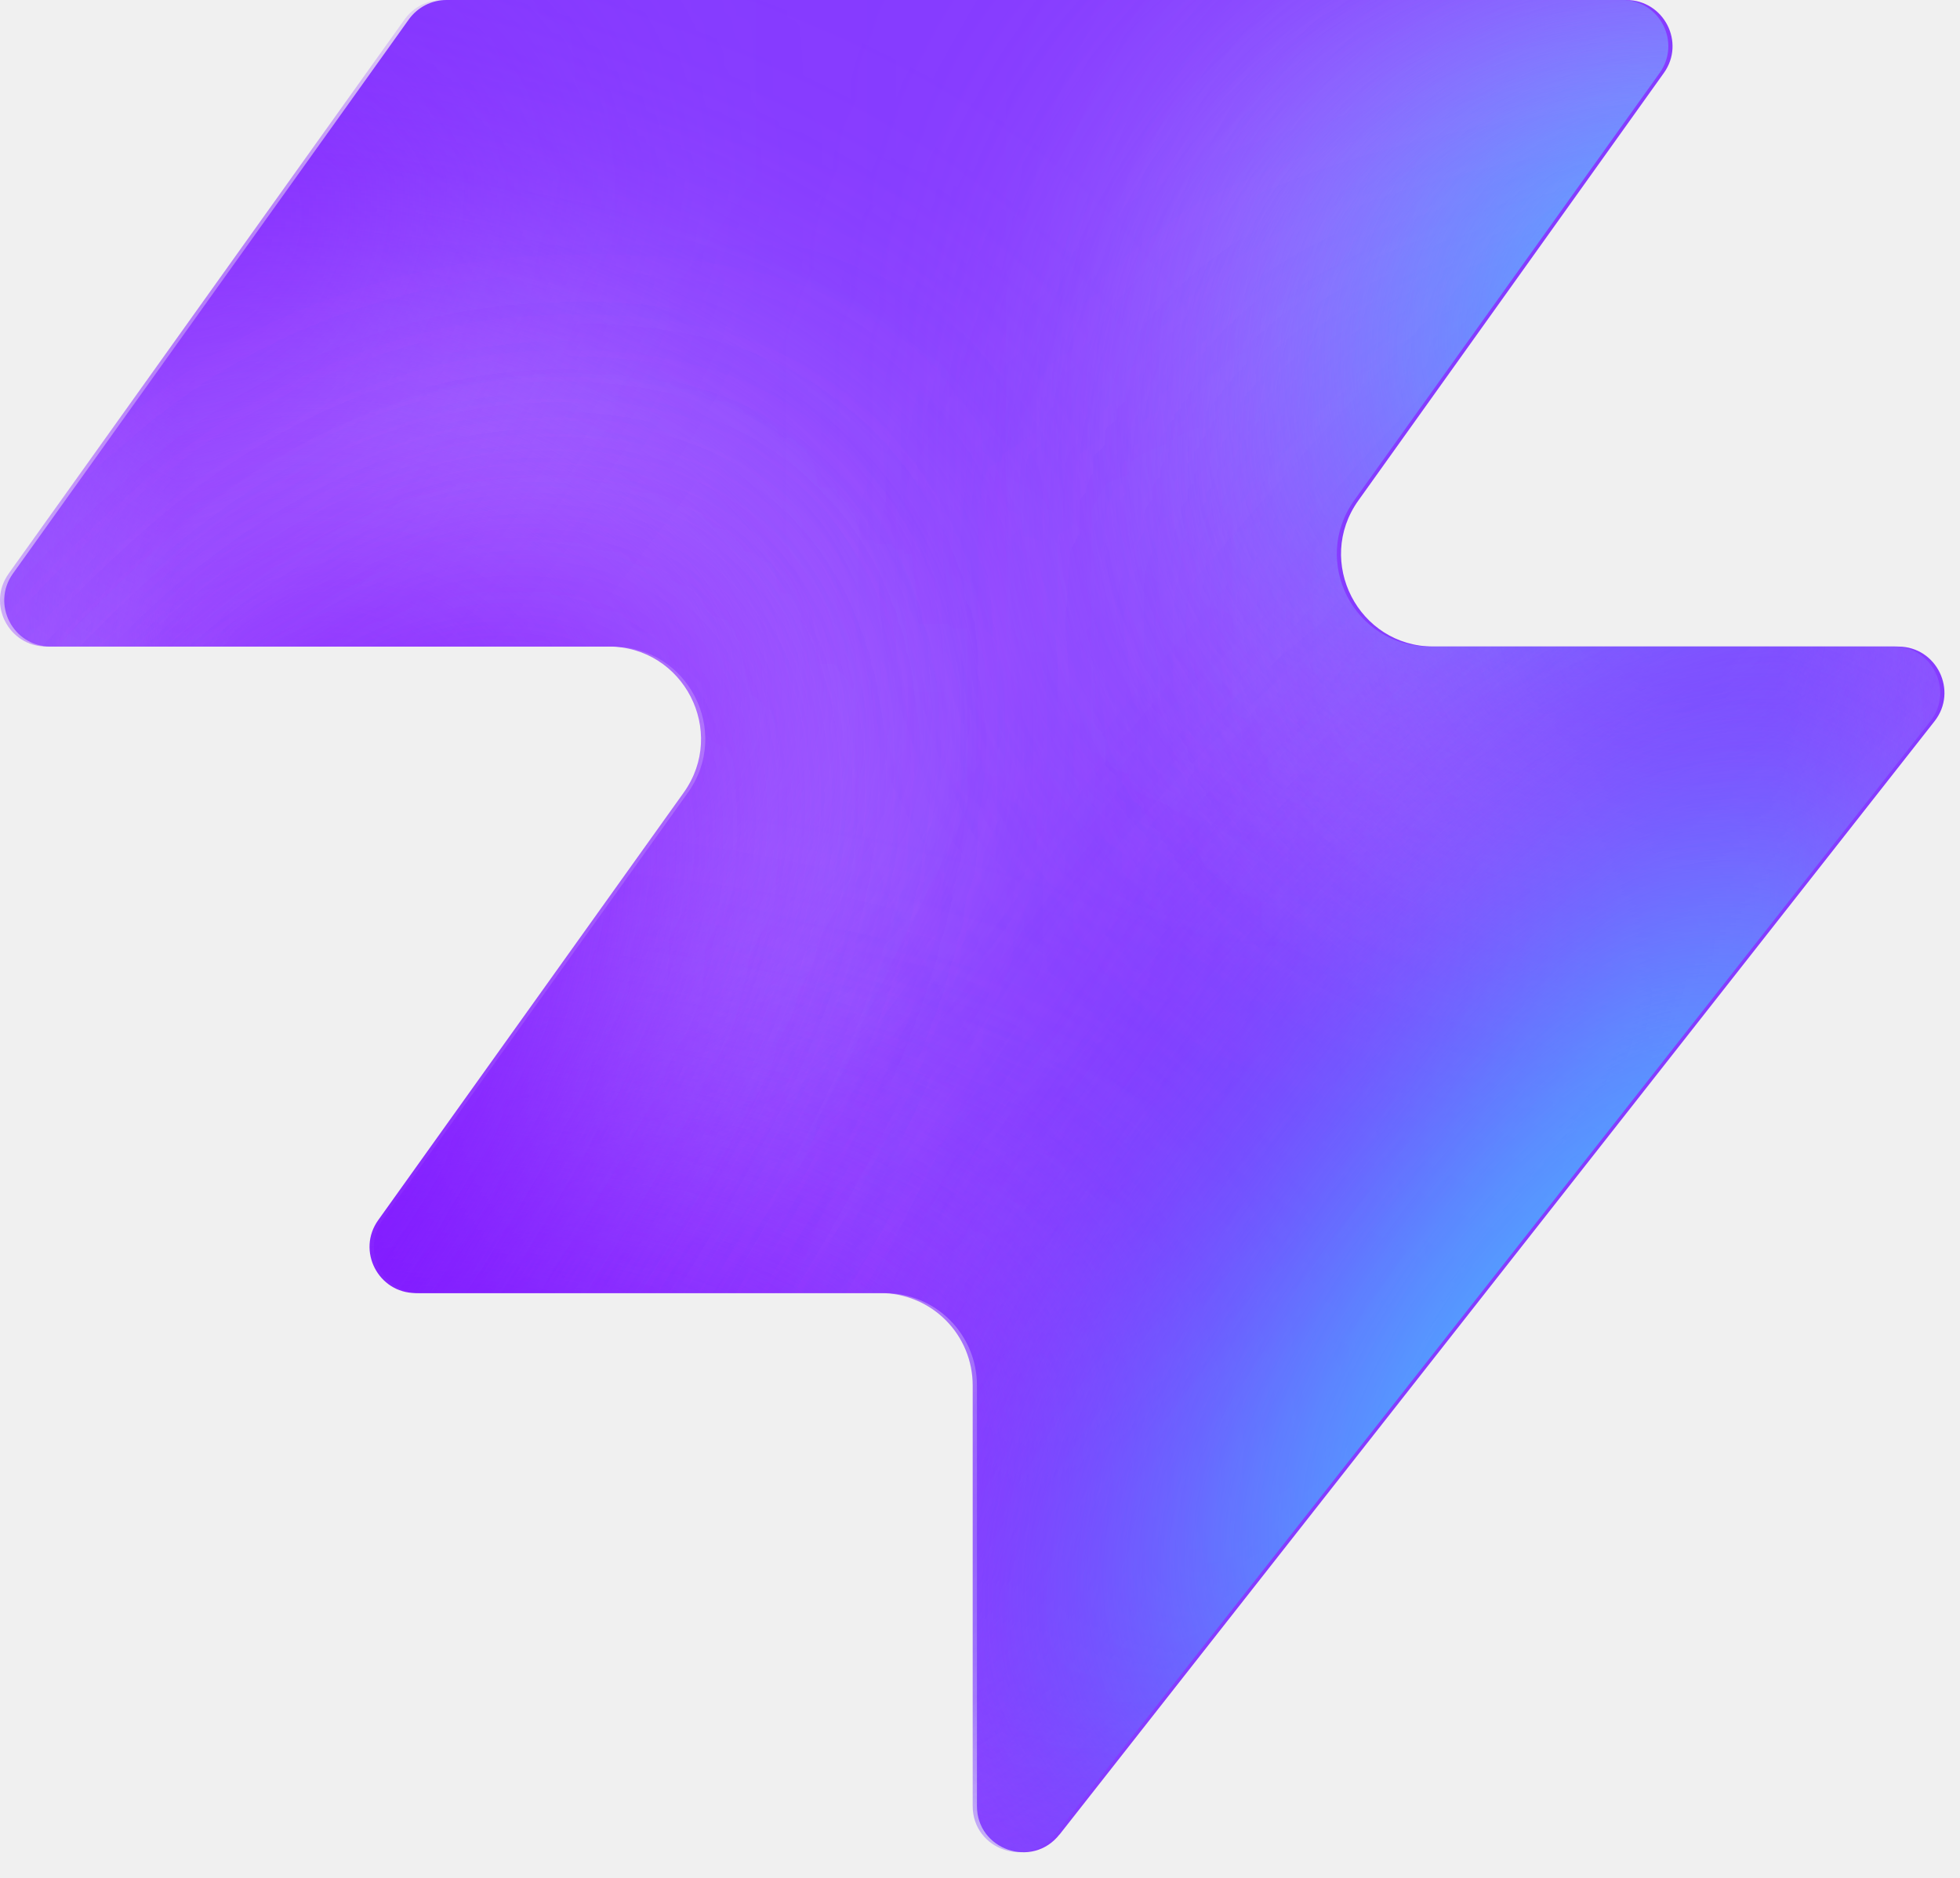
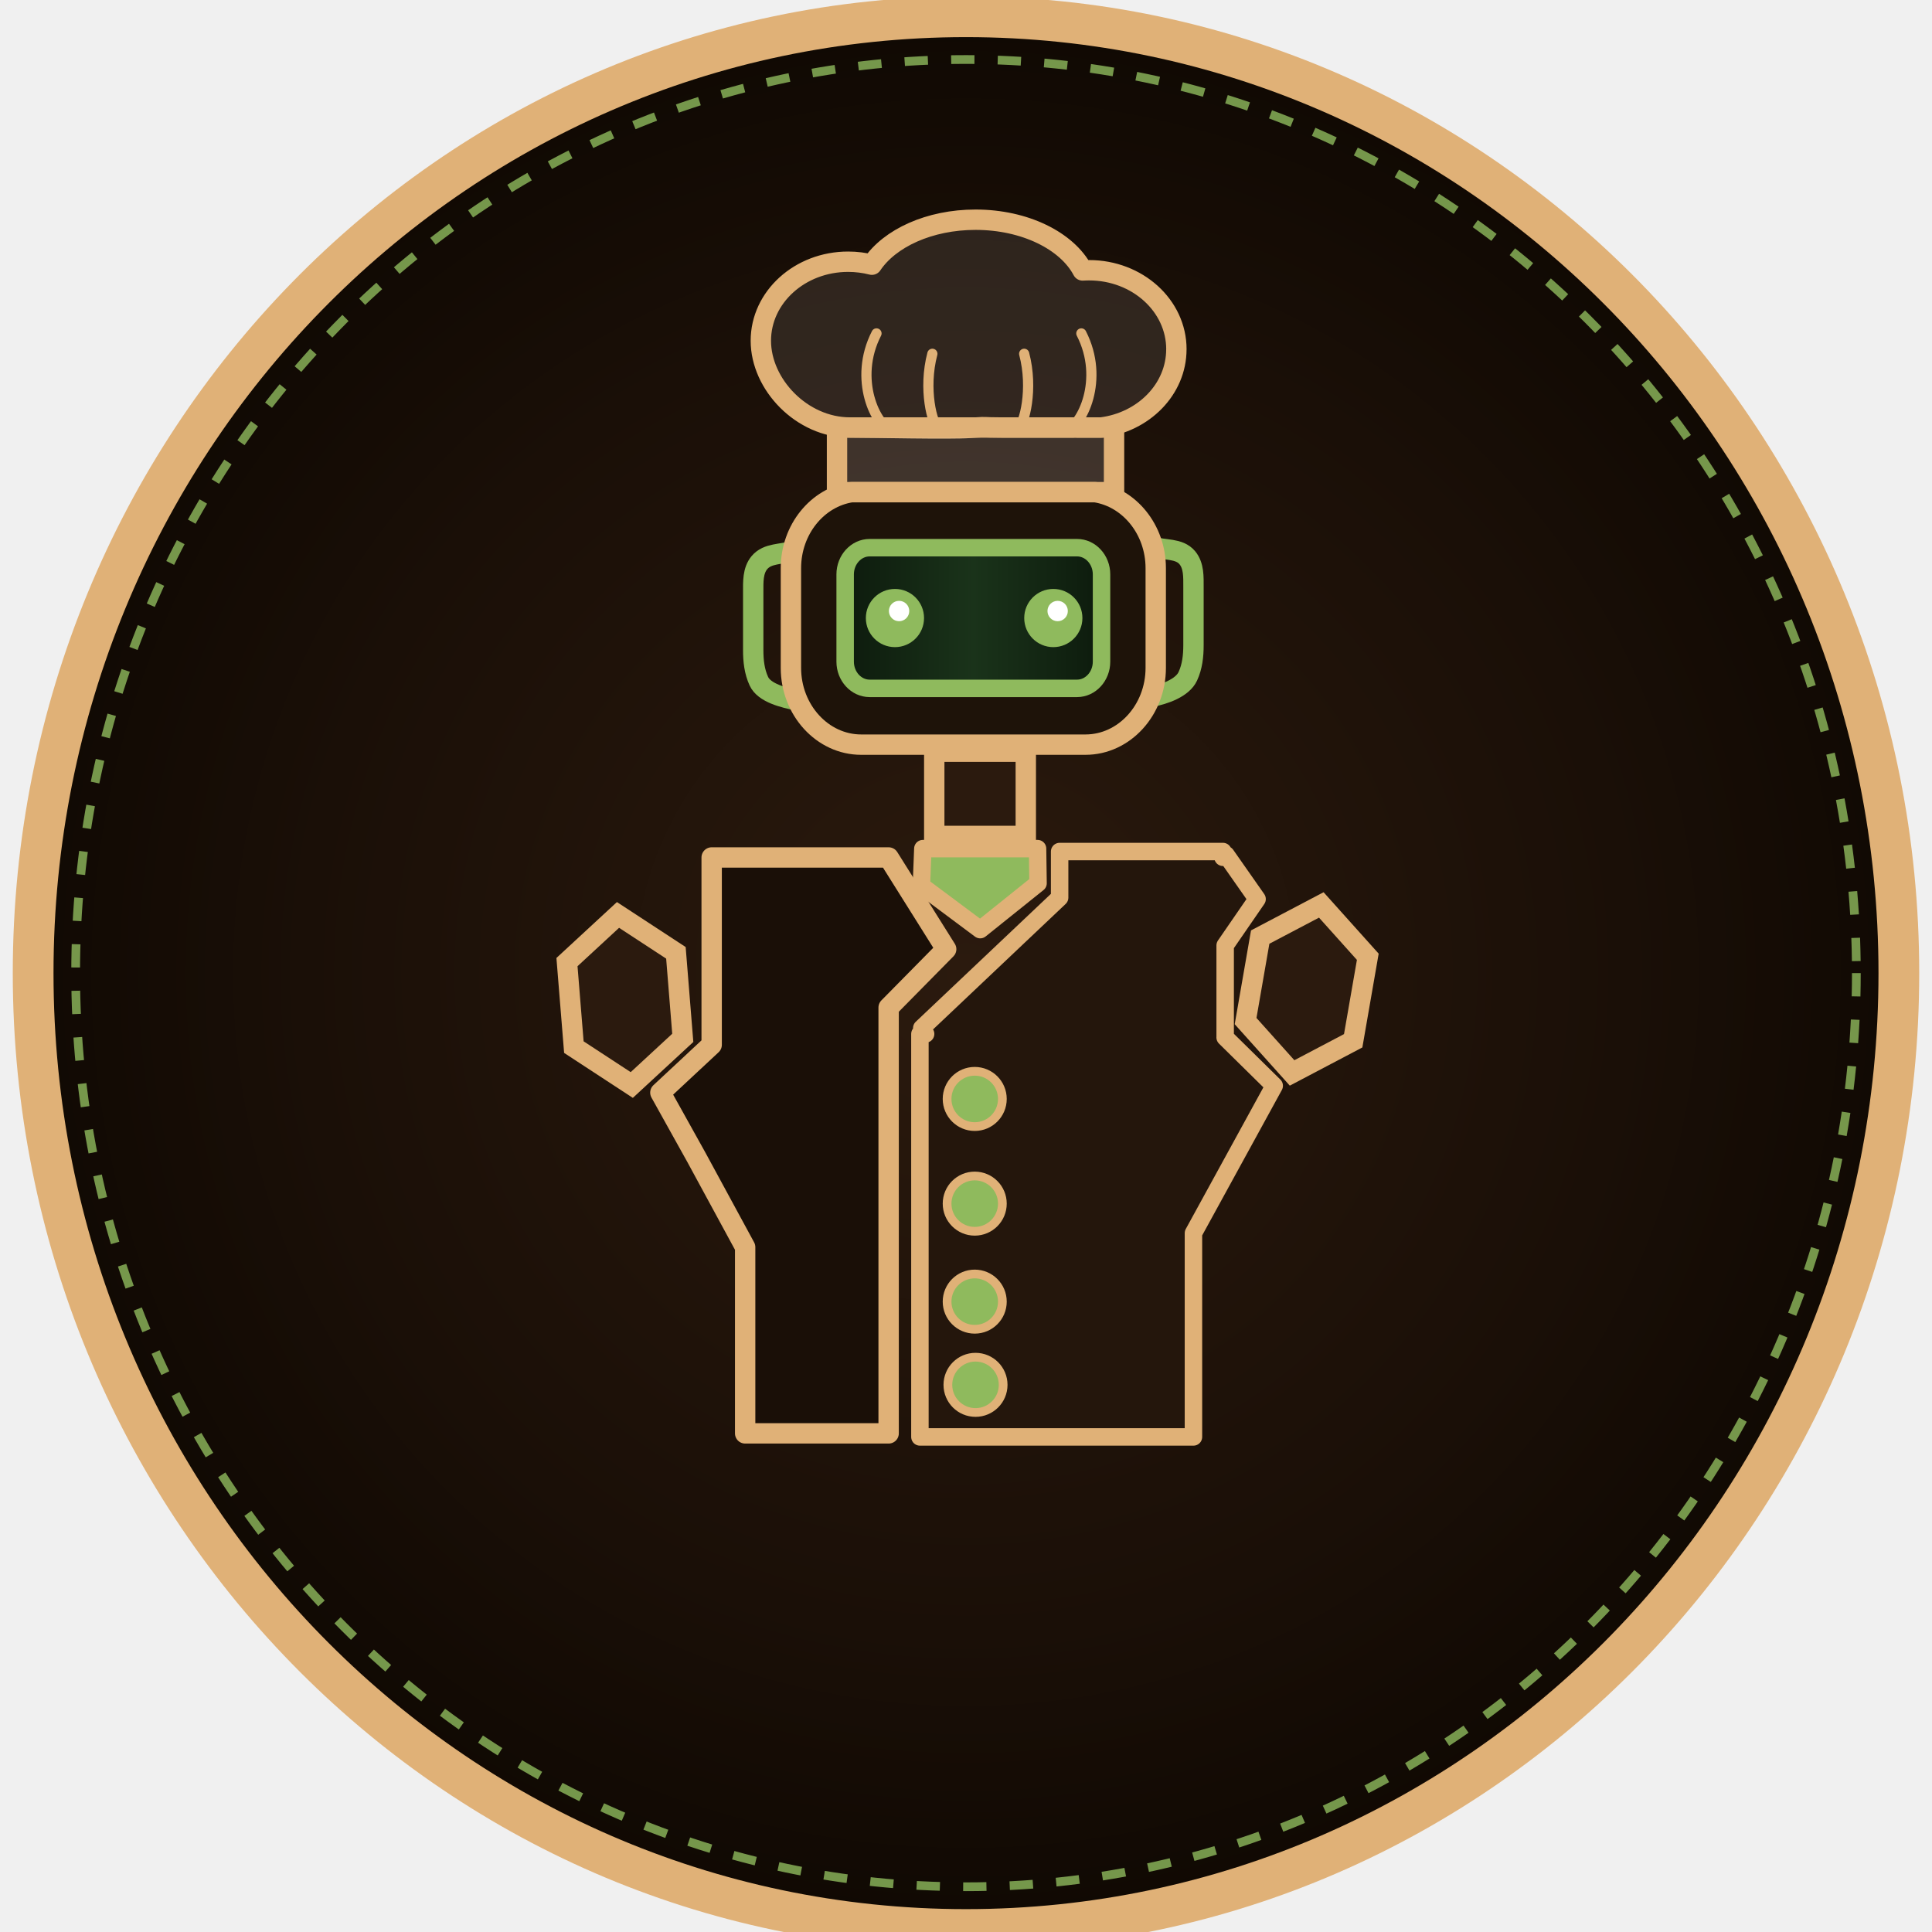
- <svg xmlns="http://www.w3.org/2000/svg" width="48" height="46" fill="none" viewBox="0 0 48 46">
-   <path fill="#863bff" d="M25.946 44.938c-.664.845-2.021.375-2.021-.698V33.937a2.26 2.26 0 0 0-2.262-2.262H10.287c-.92 0-1.456-1.04-.92-1.788l7.48-10.471c1.07-1.497 0-3.578-1.842-3.578H1.237c-.92 0-1.456-1.04-.92-1.788L10.013.474c.214-.297.556-.474.92-.474h28.894c.92 0 1.456 1.04.92 1.788l-7.48 10.471c-1.07 1.498 0 3.579 1.842 3.579h11.377c.943 0 1.473 1.088.89 1.83L25.947 44.94z" style="fill:#863bff;fill:color(display-p3 .525 .23 1);fill-opacity:1" />
-   <mask id="a" width="48" height="46" x="0" y="0" maskUnits="userSpaceOnUse" style="mask-type:alpha">
-     <path fill="#000" d="M25.842 44.938c-.664.844-2.021.375-2.021-.698V33.937a2.26 2.26 0 0 0-2.262-2.262H10.183c-.92 0-1.456-1.04-.92-1.788l7.48-10.471c1.07-1.498 0-3.579-1.842-3.579H1.133c-.92 0-1.456-1.04-.92-1.787L9.91.473c.214-.297.556-.474.92-.474h28.894c.92 0 1.456 1.04.92 1.788l-7.48 10.471c-1.07 1.498 0 3.578 1.842 3.578h11.377c.943 0 1.473 1.088.89 1.832L25.843 44.94z" style="fill:#000;fill-opacity:1" />
-   </mask>
-   <g mask="url(#a)">
-     <g filter="url(#b)">
-       <ellipse cx="5.508" cy="14.704" fill="#ede6ff" rx="5.508" ry="14.704" style="fill:#ede6ff;fill:color(display-p3 .927 .903 1);fill-opacity:1" transform="matrix(.00324 1 1 -.00324 -4.47 31.516)" />
-     </g>
-     <g filter="url(#c)">
-       <ellipse cx="10.399" cy="29.851" fill="#ede6ff" rx="10.399" ry="29.851" style="fill:#ede6ff;fill:color(display-p3 .927 .903 1);fill-opacity:1" transform="matrix(.00324 1 1 -.00324 -39.328 7.883)" />
-     </g>
-     <g filter="url(#d)">
-       <ellipse cx="5.508" cy="30.487" fill="#7e14ff" rx="5.508" ry="30.487" style="fill:#7e14ff;fill:color(display-p3 .492 .077 1);fill-opacity:1" transform="rotate(89.814 -25.913 -14.639)scale(1 -1)" />
-     </g>
-     <g filter="url(#e)">
-       <ellipse cx="5.508" cy="30.599" fill="#7e14ff" rx="5.508" ry="30.599" style="fill:#7e14ff;fill:color(display-p3 .492 .077 1);fill-opacity:1" transform="rotate(89.814 -32.644 -3.334)scale(1 -1)" />
-     </g>
-     <g filter="url(#f)">
-       <ellipse cx="5.508" cy="30.599" fill="#7e14ff" rx="5.508" ry="30.599" style="fill:#7e14ff;fill:color(display-p3 .492 .077 1);fill-opacity:1" transform="matrix(.00324 1 1 -.00324 -34.34 30.47)" />
-     </g>
-     <g filter="url(#g)">
-       <ellipse cx="14.072" cy="22.078" fill="#ede6ff" rx="14.072" ry="22.078" style="fill:#ede6ff;fill:color(display-p3 .927 .903 1);fill-opacity:1" transform="rotate(93.35 24.506 48.493)scale(-1 1)" />
-     </g>
-     <g filter="url(#h)">
-       <ellipse cx="3.47" cy="21.501" fill="#7e14ff" rx="3.47" ry="21.501" style="fill:#7e14ff;fill:color(display-p3 .492 .077 1);fill-opacity:1" transform="rotate(89.009 28.708 47.59)scale(-1 1)" />
-     </g>
-     <g filter="url(#i)">
-       <ellipse cx="3.47" cy="21.501" fill="#7e14ff" rx="3.47" ry="21.501" style="fill:#7e14ff;fill:color(display-p3 .492 .077 1);fill-opacity:1" transform="rotate(89.009 28.708 47.59)scale(-1 1)" />
-     </g>
-     <g filter="url(#j)">
-       <ellipse cx=".387" cy="8.972" fill="#7e14ff" rx="4.407" ry="29.108" style="fill:#7e14ff;fill:color(display-p3 .492 .077 1);fill-opacity:1" transform="rotate(39.51 .387 8.972)" />
-     </g>
-     <g filter="url(#k)">
-       <ellipse cx="47.523" cy="-6.092" fill="#7e14ff" rx="4.407" ry="29.108" style="fill:#7e14ff;fill:color(display-p3 .492 .077 1);fill-opacity:1" transform="rotate(37.892 47.523 -6.092)" />
-     </g>
-     <g filter="url(#l)">
-       <ellipse cx="41.412" cy="6.333" fill="#47bfff" rx="5.971" ry="9.665" style="fill:#47bfff;fill:color(display-p3 .28 .748 1);fill-opacity:1" transform="rotate(37.892 41.412 6.333)" />
-     </g>
-     <g filter="url(#m)">
-       <ellipse cx="-1.879" cy="38.332" fill="#7e14ff" rx="4.407" ry="29.108" style="fill:#7e14ff;fill:color(display-p3 .492 .077 1);fill-opacity:1" transform="rotate(37.892 -1.88 38.332)" />
-     </g>
-     <g filter="url(#n)">
-       <ellipse cx="-1.879" cy="38.332" fill="#7e14ff" rx="4.407" ry="29.108" style="fill:#7e14ff;fill:color(display-p3 .492 .077 1);fill-opacity:1" transform="rotate(37.892 -1.88 38.332)" />
-     </g>
-     <g filter="url(#o)">
-       <ellipse cx="35.651" cy="29.907" fill="#7e14ff" rx="4.407" ry="29.108" style="fill:#7e14ff;fill:color(display-p3 .492 .077 1);fill-opacity:1" transform="rotate(37.892 35.651 29.907)" />
-     </g>
-     <g filter="url(#p)">
-       <ellipse cx="38.418" cy="32.4" fill="#47bfff" rx="5.971" ry="15.297" style="fill:#47bfff;fill:color(display-p3 .28 .748 1);fill-opacity:1" transform="rotate(37.892 38.418 32.4)" />
-     </g>
-   </g>
+ <svg xmlns="http://www.w3.org/2000/svg" viewBox="100 170 664 664">
  <defs>
-     <filter id="b" width="60.045" height="41.654" x="-19.77" y="16.149" color-interpolation-filters="sRGB" filterUnits="userSpaceOnUse">
-       <feFlood flood-opacity="0" result="BackgroundImageFix" />
-       <feBlend in="SourceGraphic" in2="BackgroundImageFix" result="shape" />
-       <feGaussianBlur result="effect1_foregroundBlur_2002_17158" stdDeviation="7.659" />
-     </filter>
-     <filter id="c" width="90.34" height="51.437" x="-54.613" y="-7.533" color-interpolation-filters="sRGB" filterUnits="userSpaceOnUse">
-       <feFlood flood-opacity="0" result="BackgroundImageFix" />
-       <feBlend in="SourceGraphic" in2="BackgroundImageFix" result="shape" />
-       <feGaussianBlur result="effect1_foregroundBlur_2002_17158" stdDeviation="7.659" />
-     </filter>
-     <filter id="d" width="79.355" height="29.4" x="-49.64" y="2.03" color-interpolation-filters="sRGB" filterUnits="userSpaceOnUse">
-       <feFlood flood-opacity="0" result="BackgroundImageFix" />
-       <feBlend in="SourceGraphic" in2="BackgroundImageFix" result="shape" />
-       <feGaussianBlur result="effect1_foregroundBlur_2002_17158" stdDeviation="4.596" />
-     </filter>
-     <filter id="e" width="79.579" height="29.4" x="-45.045" y="20.029" color-interpolation-filters="sRGB" filterUnits="userSpaceOnUse">
-       <feFlood flood-opacity="0" result="BackgroundImageFix" />
-       <feBlend in="SourceGraphic" in2="BackgroundImageFix" result="shape" />
-       <feGaussianBlur result="effect1_foregroundBlur_2002_17158" stdDeviation="4.596" />
-     </filter>
-     <filter id="f" width="79.579" height="29.4" x="-43.513" y="21.178" color-interpolation-filters="sRGB" filterUnits="userSpaceOnUse">
-       <feFlood flood-opacity="0" result="BackgroundImageFix" />
-       <feBlend in="SourceGraphic" in2="BackgroundImageFix" result="shape" />
-       <feGaussianBlur result="effect1_foregroundBlur_2002_17158" stdDeviation="4.596" />
-     </filter>
-     <filter id="g" width="74.749" height="58.852" x="15.756" y="-17.901" color-interpolation-filters="sRGB" filterUnits="userSpaceOnUse">
-       <feFlood flood-opacity="0" result="BackgroundImageFix" />
-       <feBlend in="SourceGraphic" in2="BackgroundImageFix" result="shape" />
-       <feGaussianBlur result="effect1_foregroundBlur_2002_17158" stdDeviation="7.659" />
-     </filter>
-     <filter id="h" width="61.377" height="25.362" x="23.548" y="2.284" color-interpolation-filters="sRGB" filterUnits="userSpaceOnUse">
-       <feFlood flood-opacity="0" result="BackgroundImageFix" />
-       <feBlend in="SourceGraphic" in2="BackgroundImageFix" result="shape" />
-       <feGaussianBlur result="effect1_foregroundBlur_2002_17158" stdDeviation="4.596" />
-     </filter>
-     <filter id="i" width="61.377" height="25.362" x="23.548" y="2.284" color-interpolation-filters="sRGB" filterUnits="userSpaceOnUse">
-       <feFlood flood-opacity="0" result="BackgroundImageFix" />
-       <feBlend in="SourceGraphic" in2="BackgroundImageFix" result="shape" />
-       <feGaussianBlur result="effect1_foregroundBlur_2002_17158" stdDeviation="4.596" />
-     </filter>
-     <filter id="j" width="56.045" height="63.649" x="-27.636" y="-22.853" color-interpolation-filters="sRGB" filterUnits="userSpaceOnUse">
-       <feFlood flood-opacity="0" result="BackgroundImageFix" />
-       <feBlend in="SourceGraphic" in2="BackgroundImageFix" result="shape" />
-       <feGaussianBlur result="effect1_foregroundBlur_2002_17158" stdDeviation="4.596" />
-     </filter>
-     <filter id="k" width="54.814" height="64.646" x="20.116" y="-38.415" color-interpolation-filters="sRGB" filterUnits="userSpaceOnUse">
-       <feFlood flood-opacity="0" result="BackgroundImageFix" />
-       <feBlend in="SourceGraphic" in2="BackgroundImageFix" result="shape" />
-       <feGaussianBlur result="effect1_foregroundBlur_2002_17158" stdDeviation="4.596" />
-     </filter>
-     <filter id="l" width="33.541" height="35.313" x="24.641" y="-11.323" color-interpolation-filters="sRGB" filterUnits="userSpaceOnUse">
-       <feFlood flood-opacity="0" result="BackgroundImageFix" />
-       <feBlend in="SourceGraphic" in2="BackgroundImageFix" result="shape" />
-       <feGaussianBlur result="effect1_foregroundBlur_2002_17158" stdDeviation="4.596" />
-     </filter>
-     <filter id="m" width="54.814" height="64.646" x="-29.286" y="6.009" color-interpolation-filters="sRGB" filterUnits="userSpaceOnUse">
-       <feFlood flood-opacity="0" result="BackgroundImageFix" />
-       <feBlend in="SourceGraphic" in2="BackgroundImageFix" result="shape" />
-       <feGaussianBlur result="effect1_foregroundBlur_2002_17158" stdDeviation="4.596" />
-     </filter>
-     <filter id="n" width="54.814" height="64.646" x="-29.286" y="6.009" color-interpolation-filters="sRGB" filterUnits="userSpaceOnUse">
-       <feFlood flood-opacity="0" result="BackgroundImageFix" />
-       <feBlend in="SourceGraphic" in2="BackgroundImageFix" result="shape" />
-       <feGaussianBlur result="effect1_foregroundBlur_2002_17158" stdDeviation="4.596" />
-     </filter>
-     <filter id="o" width="54.814" height="64.646" x="8.244" y="-2.416" color-interpolation-filters="sRGB" filterUnits="userSpaceOnUse">
-       <feFlood flood-opacity="0" result="BackgroundImageFix" />
-       <feBlend in="SourceGraphic" in2="BackgroundImageFix" result="shape" />
-       <feGaussianBlur result="effect1_foregroundBlur_2002_17158" stdDeviation="4.596" />
-     </filter>
-     <filter id="p" width="39.409" height="43.623" x="18.713" y="10.588" color-interpolation-filters="sRGB" filterUnits="userSpaceOnUse">
-       <feFlood flood-opacity="0" result="BackgroundImageFix" />
-       <feBlend in="SourceGraphic" in2="BackgroundImageFix" result="shape" />
-       <feGaussianBlur result="effect1_foregroundBlur_2002_17158" stdDeviation="4.596" />
-     </filter>
+     <radialGradient id="favBg" cx="432" cy="504.45" r="325" gradientUnits="userSpaceOnUse">
+       <stop offset="0%" stop-color="#2b1a0e" />
+       <stop offset="70%" stop-color="#1a0f07" />
+       <stop offset="100%" stop-color="#100903" />
+     </radialGradient>
+     <linearGradient id="favVisor" x1="0" y1="0" x2="1" y2="0">
+       <stop offset="0%" stop-color="#0d1b0d" />
+       <stop offset="50%" stop-color="#1a331a" />
+       <stop offset="100%" stop-color="#0d1b0d" />
+     </linearGradient>
  </defs>
+   <ellipse cx="432" cy="504.45" rx="320.61" ry="328.69" fill="url(#favBg)" />
+   <ellipse cx="432" cy="504.45" rx="320.61" ry="328.69" fill="none" stroke="#e0b177" stroke-width="14" />
+   <ellipse cx="432" cy="504.45" rx="306" ry="314" fill="none" stroke="#8fba5d" stroke-width="3" stroke-dasharray="8 8" opacity="0.8" />
+   <path d="M504.3,290.04c0,13.72-11.23,25.06-25.83,26.89h-8.31c-.42-.05-.83-.05-1.21,0h-24.63c-7.41-.02-4.63-.29-9.01,0-.53.03-1.17.08-1.94.13-7.1.49-33.08-.13-41.26-.13-16.56,0-30.62-14.82-30.62-29.82s13.43-27.16,29.99-27.16c2.83,0,5.57.35,8.17,1.02,6.11-9.11,19.76-15.46,35.63-15.46,16.99,0,31.44,7.28,36.81,17.44.74-.05,1.48-.07,2.23-.07,16.57,0,29.99,12.15,29.99,27.16Z" fill="#fdf8f3" fill-opacity="0.1" stroke="#e0b177" stroke-width="7" stroke-linecap="round" stroke-linejoin="round" />
+   <path d="M482.88,316.93v22.21h-95.21v-22.21h95.21Z" fill="#fdf8f3" fill-opacity="0.15" stroke="#e0b177" stroke-width="7" stroke-linecap="round" stroke-linejoin="round" />
+   <path d="M401.24,284.59c-8.1,15.76-.18,31.96,5.5,33.6" fill="none" stroke="#e0b177" stroke-width="3.5" stroke-linecap="round" />
+   <path d="M420.44,291.59c-3.2,12.04-.07,24.41,2.17,25.66" fill="none" stroke="#e0b177" stroke-width="3.5" stroke-linecap="round" />
+   <path d="M451.99,291.59c3.2,12.04.07,24.41-2.17,25.66" fill="none" stroke="#e0b177" stroke-width="3.5" stroke-linecap="round" />
+   <path d="M471.64,284.59c8.1,15.76.18,31.96-5.5,33.6" fill="none" stroke="#e0b177" stroke-width="3.5" stroke-linecap="round" />
+   <path d="M372.46,359.31c-3.85,1.37-8.63.66-11.47,4.07-2.3,2.77-2.12,6.64-2.12,10.14,0,6.65,0,13.3,0,19.95,0,3.65.4,7.32,1.95,10.67,1.84,3.98,8.4,5.65,13.28,6.58" fill="none" stroke="#8fba5d" stroke-width="7" stroke-linecap="round" />
+   <path d="M496.25,357.87c3.85,1.37,8.98.4,11.81,3.81,2.3,2.77,2.12,6.64,2.12,10.14,0,6.65,0,13.3,0,19.95,0,3.65-.4,7.32-1.95,10.67-1.84,3.98-7.92,6.16-12.8,7.09" fill="none" stroke="#8fba5d" stroke-width="7" stroke-linecap="round" />
+   <path d="M476.39,339.15h-83.74c-11.73,1.77-20.82,12.83-20.82,26.1v34.31c0,14.5,10.86,26.36,24.14,26.36h77.1c13.28,0,24.14-11.86,24.14-26.36v-34.31c0-13.27-9.1-24.33-20.82-26.1Z" fill="#1e1309" stroke="#e0b177" stroke-width="7" stroke-linejoin="round" />
+   <path d="M478.58,367.4v30.01c0,5.04-3.78,9.17-8.4,9.17h-71.31c-4.62,0-8.4-4.13-8.4-9.17v-30.01c0-5.04,3.78-9.17,8.4-9.17h71.31c4.62,0,8.4,4.13,8.4,9.17Z" fill="url(#favVisor)" stroke="#8fba5d" stroke-width="6" />
+   <ellipse cx="407.58" cy="382.41" rx="10" ry="10" fill="#8fba5d" />
+   <ellipse cx="462.01" cy="382.41" rx="10" ry="10" fill="#8fba5d" />
+   <ellipse cx="409" cy="380" rx="3.5" ry="3.5" fill="#ffffff" />
+   <ellipse cx="463.5" cy="380" rx="3.5" ry="3.5" fill="#ffffff" />
+   <rect x="421.09" y="428.35" width="31.46" height="28.95" fill="#2b1a0e" stroke="#e0b177" stroke-width="7" />
+   <polygon points="436.88 489.5 456.76 473.56 456.59 461.66 417.17 461.66 416.67 474.42 436.88 489.5" fill="#8fba5d" stroke="#e0b177" stroke-width="6" stroke-linejoin="round" />
+   <polygon points="294.86 500.66 297.23 529.88 317.13 542.9 334.66 526.7 332.3 497.47 312.4 484.45 294.86 500.66" fill="#2b1a0e" stroke="#e0b177" stroke-width="7" />
+   <polygon points="533.11 492.06 528.09 520.93 544.07 538.75 565.07 527.7 570.09 498.83 554.11 481.01 533.11 492.06" fill="#2b1a0e" stroke="#e0b177" stroke-width="7" />
+   <polygon points="425.19 496.22 405.41 516.28 405.41 662.63 356.1 662.63 356.1 598.64 339.3 567.69 326.96 545.52 344.59 529.08 344.59 464.7 405.41 464.7 425.19 496.22" fill="#1a0f07" stroke="#e0b177" stroke-width="7" stroke-linejoin="round" />
+   <path d="M521.07,526.53v-31.6l10.97-15.93-10.66-15.22-1.07.86v-1.98h-56.13v15.84l-47.38,44.84,1.32,2.01h-1.96v138.5h94.01v-70.03l27.76-50.66-16.87-16.62Z" fill="#24160c" stroke="#e0b177" stroke-width="6" stroke-linejoin="round" />
+   <circle cx="435" cy="547.69" r="9.5" fill="#8fba5d" stroke="#e0b177" stroke-width="3" />
+   <circle cx="435" cy="583.67" r="9.5" fill="#8fba5d" stroke="#e0b177" stroke-width="3" />
+   <circle cx="435" cy="617.35" r="9.5" fill="#8fba5d" stroke="#e0b177" stroke-width="3" />
+   <circle cx="435.27" cy="645.95" r="9.5" fill="#8fba5d" stroke="#e0b177" stroke-width="3" />
</svg>
